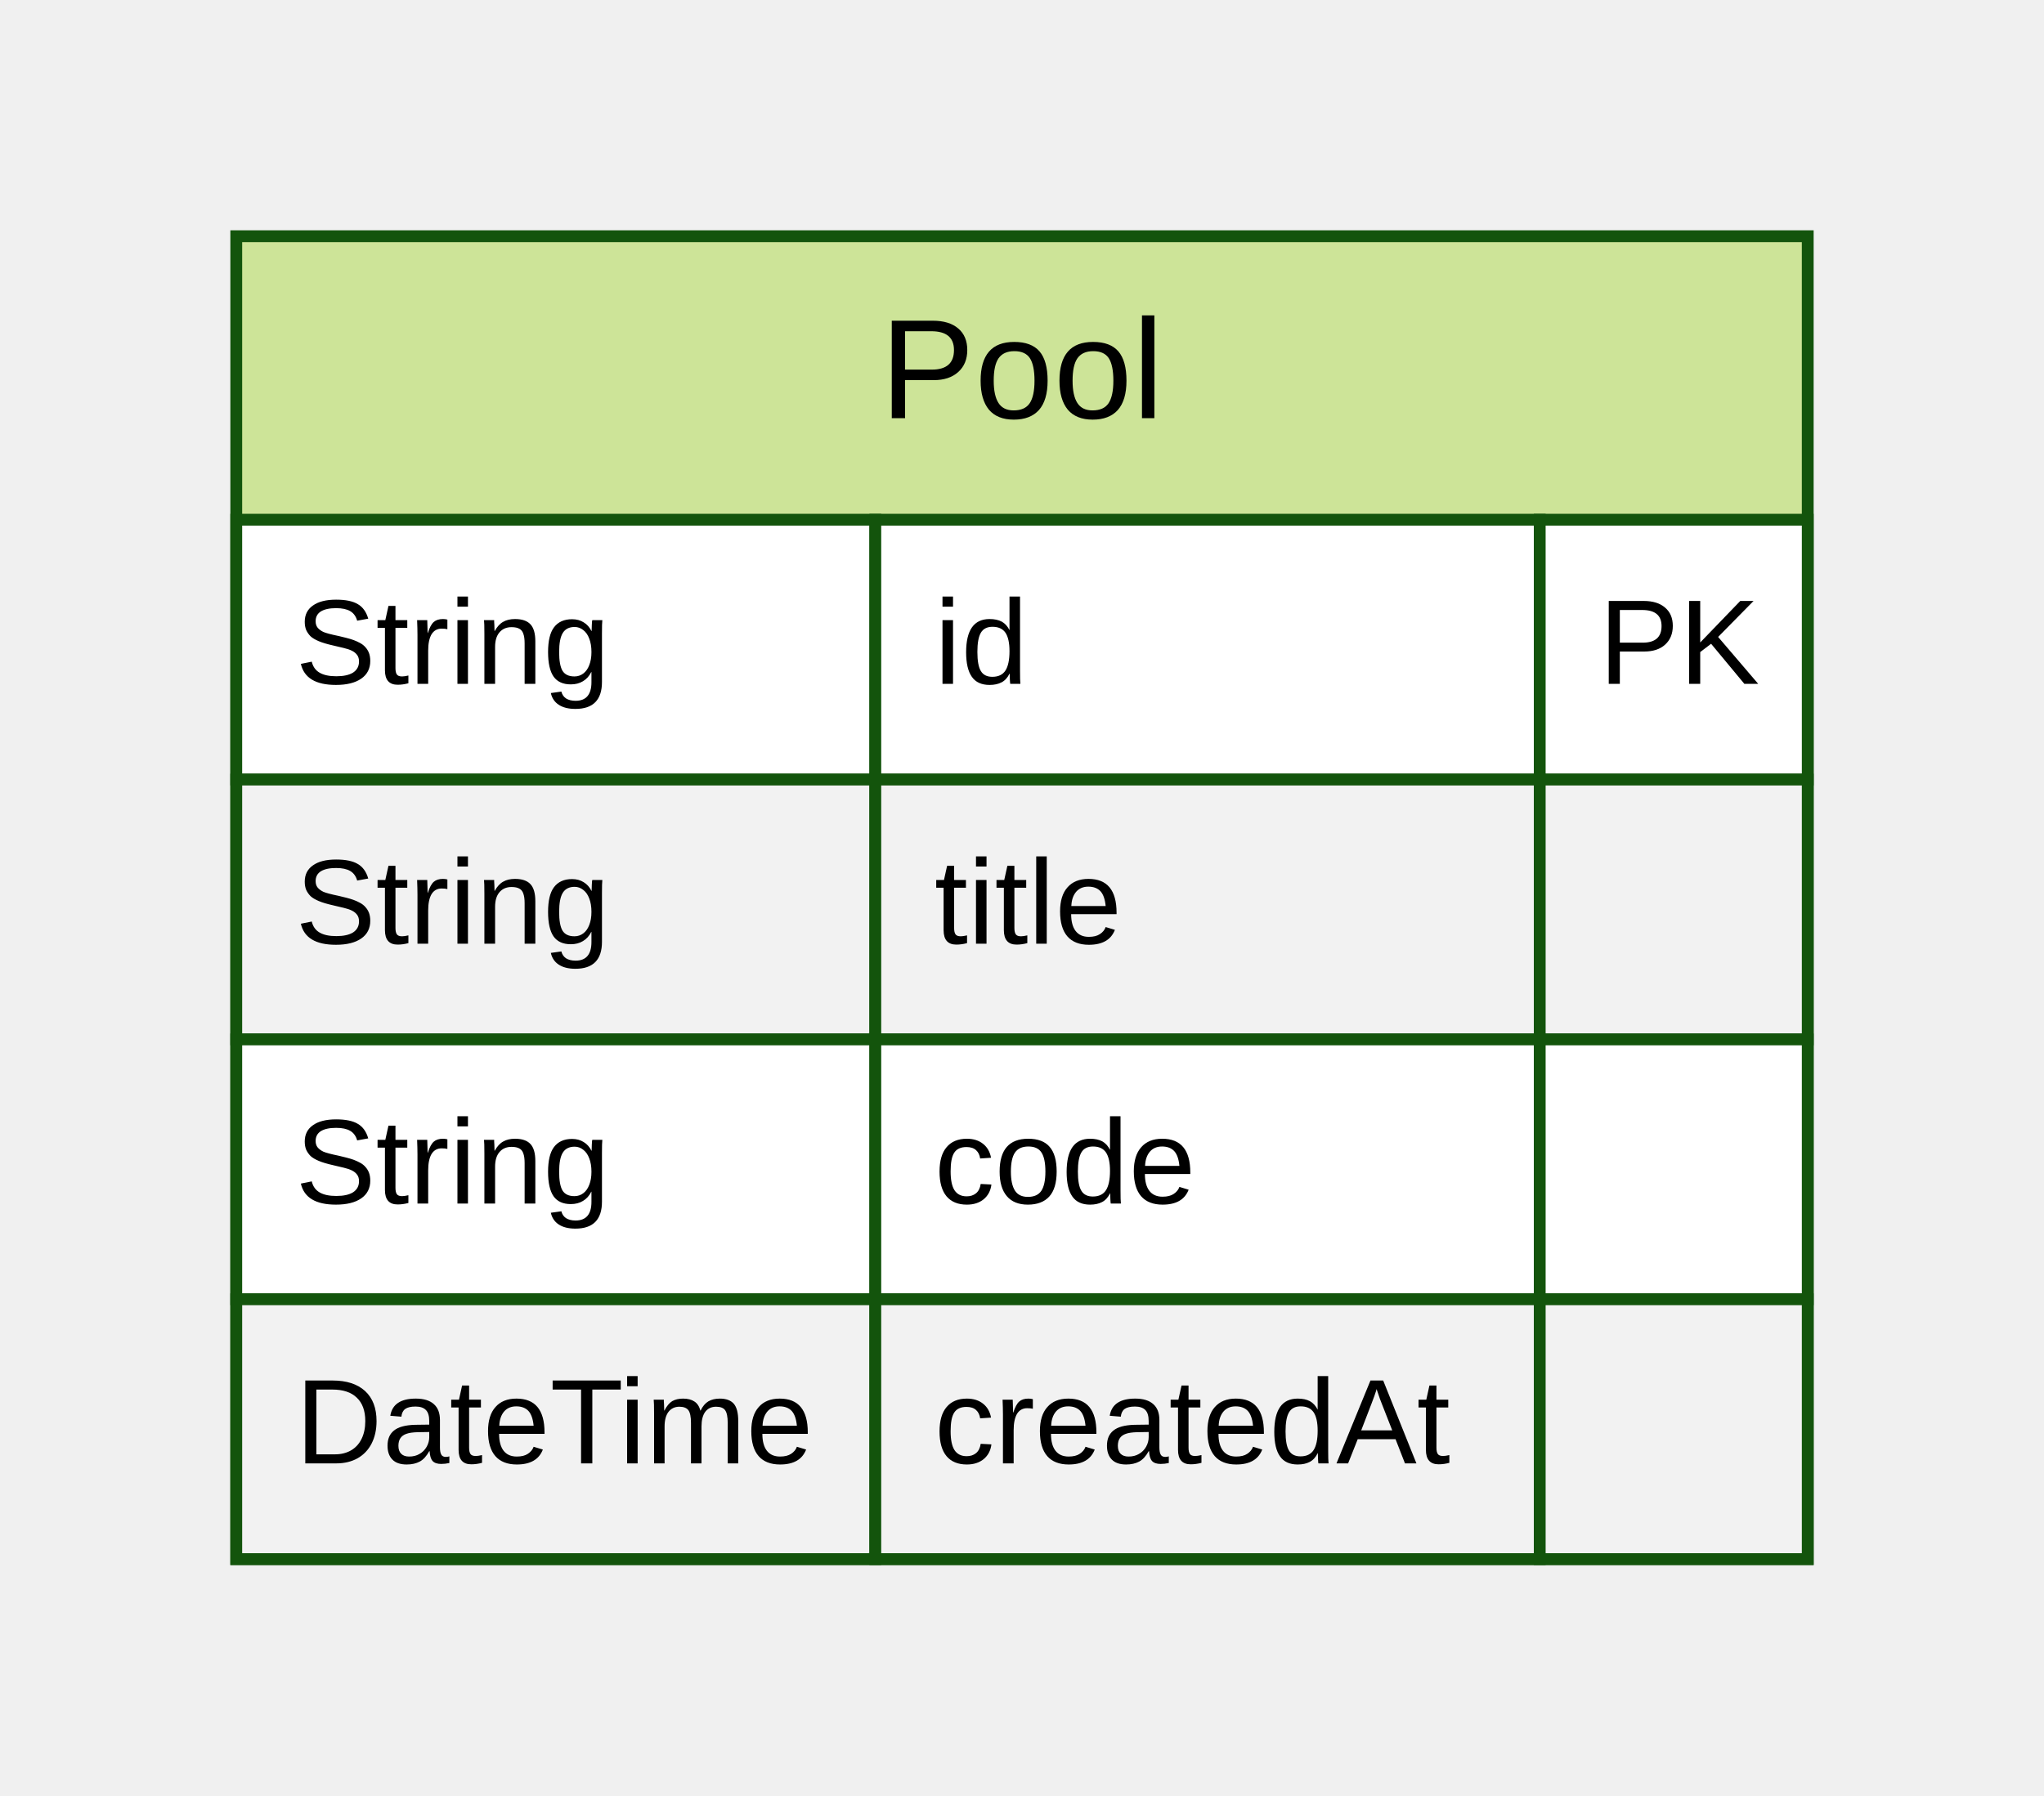
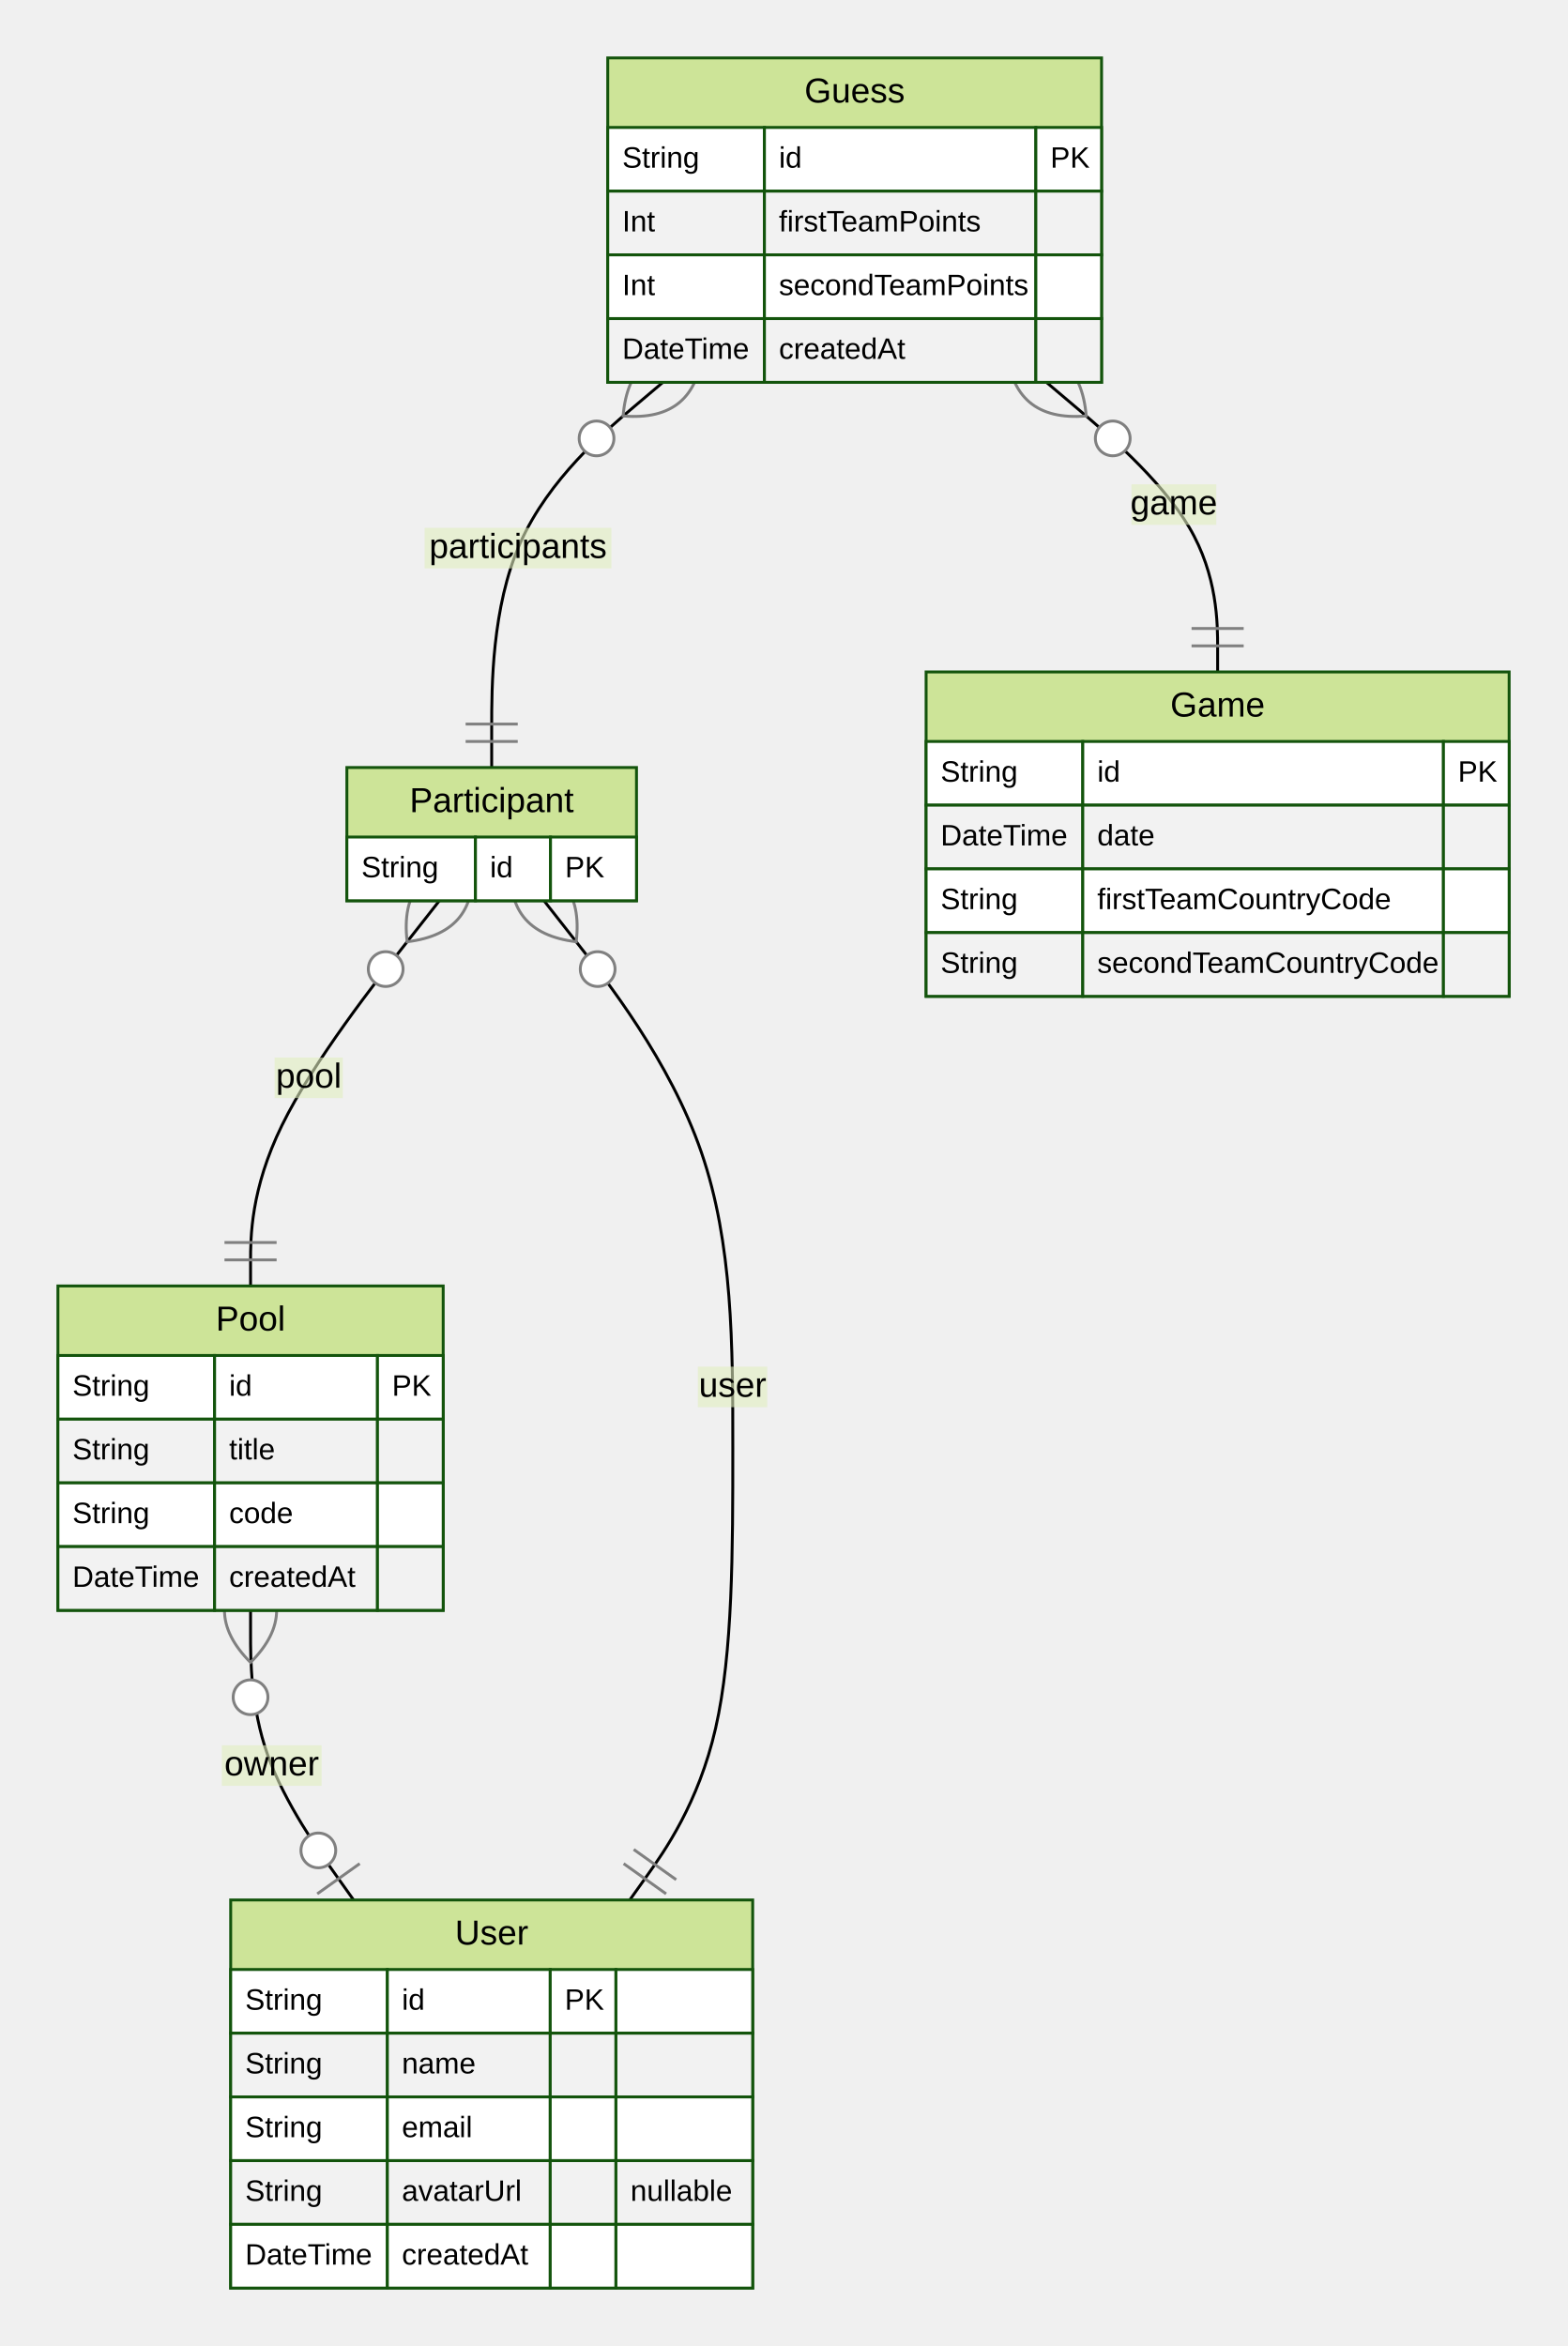
- <svg xmlns="http://www.w3.org/2000/svg" aria-labelledby="chart-title-mermaid-0 chart-desc-mermaid-0" role="img" viewBox="0 0 173.026 152" style="max-width: 173.026px; background-color: white;" width="100%" id="mermaid-0">
+ <svg xmlns="http://www.w3.org/2000/svg" aria-labelledby="chart-title-mermaid-0 chart-desc-mermaid-0" role="img" viewBox="0 0 541.082 810" style="max-width: 541.082px; background-color: white;" width="100%" id="mermaid-0">
  <style>#mermaid-0 {font-family:"trebuchet ms",verdana,arial,sans-serif;font-size:16px;fill:#000000;}#mermaid-0 .error-icon{fill:#552222;}#mermaid-0 .error-text{fill:#552222;stroke:#552222;}#mermaid-0 .edge-thickness-normal{stroke-width:2px;}#mermaid-0 .edge-thickness-thick{stroke-width:3.5px;}#mermaid-0 .edge-pattern-solid{stroke-dasharray:0;}#mermaid-0 .edge-pattern-dashed{stroke-dasharray:3;}#mermaid-0 .edge-pattern-dotted{stroke-dasharray:2;}#mermaid-0 .marker{fill:#000000;stroke:#000000;}#mermaid-0 .marker.cross{stroke:#000000;}#mermaid-0 svg{font-family:"trebuchet ms",verdana,arial,sans-serif;font-size:16px;}#mermaid-0 .entityBox{fill:#cde498;stroke:#13540c;}#mermaid-0 .attributeBoxOdd{fill:#ffffff;stroke:#13540c;}#mermaid-0 .attributeBoxEven{fill:#f2f2f2;stroke:#13540c;}#mermaid-0 .relationshipLabelBox{fill:hsl(78.158, 58.462%, 84.51%);opacity:0.7;background-color:hsl(78.158, 58.462%, 84.51%);}#mermaid-0 .relationshipLabelBox rect{opacity:0.5;}#mermaid-0 .relationshipLine{stroke:#000000;}#mermaid-0 :root{--mermaid-font-family:"trebuchet ms",verdana,arial,sans-serif;}</style>
  <g />
  <defs>
    <marker orient="auto" markerHeight="18" markerWidth="18" refY="9" refX="0" id="ONLY_ONE_START">
      <path d="M9,0 L9,18 M15,0 L15,18" fill="none" stroke="gray" />
    </marker>
  </defs>
  <defs>
    <marker orient="auto" markerHeight="18" markerWidth="18" refY="9" refX="18" id="ONLY_ONE_END">
      <path d="M3,0 L3,18 M9,0 L9,18" fill="none" stroke="gray" />
    </marker>
  </defs>
  <defs>
    <marker orient="auto" markerHeight="18" markerWidth="30" refY="9" refX="0" id="ZERO_OR_ONE_START">
      <circle r="6" cy="9" cx="21" fill="white" stroke="gray" />
      <path d="M9,0 L9,18" fill="none" stroke="gray" />
    </marker>
  </defs>
  <defs>
    <marker orient="auto" markerHeight="18" markerWidth="30" refY="9" refX="30" id="ZERO_OR_ONE_END">
      <circle r="6" cy="9" cx="9" fill="white" stroke="gray" />
      <path d="M21,0 L21,18" fill="none" stroke="gray" />
    </marker>
  </defs>
  <defs>
    <marker orient="auto" markerHeight="36" markerWidth="45" refY="18" refX="18" id="ONE_OR_MORE_START">
      <path d="M0,18 Q 18,0 36,18 Q 18,36 0,18 M42,9 L42,27" fill="none" stroke="gray" />
    </marker>
  </defs>
  <defs>
    <marker orient="auto" markerHeight="36" markerWidth="45" refY="18" refX="27" id="ONE_OR_MORE_END">
      <path d="M3,9 L3,27 M9,18 Q27,0 45,18 Q27,36 9,18" fill="none" stroke="gray" />
    </marker>
  </defs>
  <defs>
    <marker orient="auto" markerHeight="36" markerWidth="57" refY="18" refX="18" id="ZERO_OR_MORE_START">
      <circle r="6" cy="18" cx="48" fill="white" stroke="gray" />
      <path d="M0,18 Q18,0 36,18 Q18,36 0,18" fill="none" stroke="gray" />
    </marker>
  </defs>
  <defs>
    <marker orient="auto" markerHeight="36" markerWidth="57" refY="18" refX="39" id="ZERO_OR_MORE_END">
      <circle r="6" cy="18" cx="9" fill="white" stroke="gray" />
      <path d="M21,18 Q39,0 57,18 Q39,36 21,18" fill="none" stroke="gray" />
    </marker>
  </defs>
-   <g transform="translate(20,20 )" id="Pool">
+   <path marker-start="url(#ZERO_OR_MORE_START)" marker-end="url(#ZERO_OR_ONE_END)" fill="none" stroke="gray" d="M86.513,556L86.513,564.333C86.513,572.667,86.513,589.333,92.443,606C98.373,622.667,110.233,639.333,116.163,647.667L122.093,656" class="er relationshipLine" />
+   <path marker-start="url(#ZERO_OR_MORE_START)" marker-end="url(#ONLY_ONE_END)" fill="none" stroke="gray" d="M187.835,311L198.7,324.833C209.565,338.667,231.296,366.333,242.161,397.833C253.026,429.333,253.026,464.667,253.026,500C253.026,535.333,253.026,570.667,247.096,596.667C241.167,622.667,229.307,639.333,223.377,647.667L217.447,656" class="er relationshipLine" />
+   <path marker-start="url(#ZERO_OR_MORE_START)" marker-end="url(#ONLY_ONE_END)" fill="none" stroke="gray" d="M151.705,311L140.839,324.833C129.974,338.667,108.244,366.333,97.378,388.5C86.513,410.667,86.513,427.333,86.513,435.667L86.513,444" class="er relationshipLine" />
+   <path marker-start="url(#ZERO_OR_MORE_START)" marker-end="url(#ONLY_ONE_END)" fill="none" stroke="gray" d="M361.309,132L371.162,140.333C381.015,148.667,400.72,165.333,410.573,182C420.426,198.667,420.426,215.333,420.426,223.667L420.426,232" class="er relationshipLine" />
+   <path marker-start="url(#ZERO_OR_MORE_START)" marker-end="url(#ONLY_ONE_END)" fill="none" stroke="gray" d="M228.887,132L219.034,140.333C209.181,148.667,189.476,165.333,179.623,187.5C169.77,209.667,169.77,237.333,169.77,251.167L169.77,265" class="er relationshipLine" />
+   <g transform="translate(20,444 )" id="Pool">
    <rect height="112" width="133.026" y="0" x="0" stroke="gray" fill-opacity="100%" fill="honeydew" class="er entityBox" />
    <text transform="translate(66.51321,12)" style="font-family: &quot;trebuchet ms&quot;, verdana, arial, sans-serif;; font-size: 12px" text-anchor="middle" dominant-baseline="middle" y="0" x="0" id="entity-Pool" class="er entityLabel">Pool</text>
    <rect height="22" width="54.096" y="24" x="0" stroke="gray" fill-opacity="100%" fill="honeydew" class="er attributeBoxOdd" />
    <text transform="translate(5,35)" style="font-family: &quot;trebuchet ms&quot;, verdana, arial, sans-serif;; font-size: 10.2px" text-anchor="left" dominant-baseline="middle" y="0" x="0" id="entity-Pool-attr-1-type" class="er entityLabel">String</text>
    <rect height="22" width="56.243" y="24" x="54.096" stroke="gray" fill-opacity="100%" fill="honeydew" class="er attributeBoxOdd" />
    <text transform="translate(59.09555,35)" style="font-family: &quot;trebuchet ms&quot;, verdana, arial, sans-serif;; font-size: 10.2px" text-anchor="left" dominant-baseline="middle" y="0" x="0" id="entity-Pool-attr-1-name" class="er entityLabel">id</text>
    <rect height="22" width="22.688" y="24" x="110.339" stroke="gray" fill-opacity="100%" fill="honeydew" class="er attributeBoxOdd" />
    <text transform="translate(115.3387,35)" style="font-family: &quot;trebuchet ms&quot;, verdana, arial, sans-serif;; font-size: 10.2px" text-anchor="left" dominant-baseline="middle" y="0" x="0" id="entity-Pool-attr-1-key" class="er entityLabel">PK</text>
    <rect height="22" width="54.096" y="46" x="0" stroke="gray" fill-opacity="100%" fill="honeydew" class="er attributeBoxEven" />
    <text transform="translate(5,57)" style="font-family: &quot;trebuchet ms&quot;, verdana, arial, sans-serif;; font-size: 10.2px" text-anchor="left" dominant-baseline="middle" y="0" x="0" id="entity-Pool-attr-2-type" class="er entityLabel">String</text>
    <rect height="22" width="56.243" y="46" x="54.096" stroke="gray" fill-opacity="100%" fill="honeydew" class="er attributeBoxEven" />
    <text transform="translate(59.09555,57)" style="font-family: &quot;trebuchet ms&quot;, verdana, arial, sans-serif;; font-size: 10.2px" text-anchor="left" dominant-baseline="middle" y="0" x="0" id="entity-Pool-attr-2-name" class="er entityLabel">title</text>
    <rect height="22" width="22.688" y="46" x="110.339" stroke="gray" fill-opacity="100%" fill="honeydew" class="er attributeBoxEven" />
    <text transform="translate(115.3387,57)" style="font-family: &quot;trebuchet ms&quot;, verdana, arial, sans-serif;; font-size: 10.2px" text-anchor="left" dominant-baseline="middle" y="0" x="0" id="entity-Pool-attr-2-key" class="er entityLabel" />
    <rect height="22" width="54.096" y="68" x="0" stroke="gray" fill-opacity="100%" fill="honeydew" class="er attributeBoxOdd" />
    <text transform="translate(5,79)" style="font-family: &quot;trebuchet ms&quot;, verdana, arial, sans-serif;; font-size: 10.2px" text-anchor="left" dominant-baseline="middle" y="0" x="0" id="entity-Pool-attr-3-type" class="er entityLabel">String</text>
    <rect height="22" width="56.243" y="68" x="54.096" stroke="gray" fill-opacity="100%" fill="honeydew" class="er attributeBoxOdd" />
    <text transform="translate(59.09555,79)" style="font-family: &quot;trebuchet ms&quot;, verdana, arial, sans-serif;; font-size: 10.2px" text-anchor="left" dominant-baseline="middle" y="0" x="0" id="entity-Pool-attr-3-name" class="er entityLabel">code</text>
    <rect height="22" width="22.688" y="68" x="110.339" stroke="gray" fill-opacity="100%" fill="honeydew" class="er attributeBoxOdd" />
    <text transform="translate(115.3387,79)" style="font-family: &quot;trebuchet ms&quot;, verdana, arial, sans-serif;; font-size: 10.2px" text-anchor="left" dominant-baseline="middle" y="0" x="0" id="entity-Pool-attr-3-key" class="er entityLabel" />
    <rect height="22" width="54.096" y="90" x="0" stroke="gray" fill-opacity="100%" fill="honeydew" class="er attributeBoxEven" />
    <text transform="translate(5,101)" style="font-family: &quot;trebuchet ms&quot;, verdana, arial, sans-serif;; font-size: 10.2px" text-anchor="left" dominant-baseline="middle" y="0" x="0" id="entity-Pool-attr-4-type" class="er entityLabel">DateTime</text>
    <rect height="22" width="56.243" y="90" x="54.096" stroke="gray" fill-opacity="100%" fill="honeydew" class="er attributeBoxEven" />
    <text transform="translate(59.09555,101)" style="font-family: &quot;trebuchet ms&quot;, verdana, arial, sans-serif;; font-size: 10.2px" text-anchor="left" dominant-baseline="middle" y="0" x="0" id="entity-Pool-attr-4-name" class="er entityLabel">createdAt</text>
    <rect height="22" width="22.688" y="90" x="110.339" stroke="gray" fill-opacity="100%" fill="honeydew" class="er attributeBoxEven" />
    <text transform="translate(115.3387,101)" style="font-family: &quot;trebuchet ms&quot;, verdana, arial, sans-serif;; font-size: 10.2px" text-anchor="left" dominant-baseline="middle" y="0" x="0" id="entity-Pool-attr-4-key" class="er entityLabel" />
  </g>
+   <g transform="translate(119.7698,265 )" id="Participant">
+     <rect height="46" width="100" y="0" x="0" stroke="gray" fill-opacity="100%" fill="honeydew" class="er entityBox" />
+     <text transform="translate(50,12)" style="font-family: &quot;trebuchet ms&quot;, verdana, arial, sans-serif;; font-size: 12px" text-anchor="middle" dominant-baseline="middle" y="0" x="0" id="entity-Participant" class="er entityLabel">Participant</text>
+     <rect height="22" width="44.399" y="24" x="0" stroke="gray" fill-opacity="100%" fill="honeydew" class="er attributeBoxOdd" />
+     <text transform="translate(5,35)" style="font-family: &quot;trebuchet ms&quot;, verdana, arial, sans-serif;; font-size: 10.2px" text-anchor="left" dominant-baseline="middle" y="0" x="0" id="entity-Participant-attr-1-type" class="er entityLabel">String</text>
+     <rect height="22" width="25.911" y="24" x="44.399" stroke="gray" fill-opacity="100%" fill="honeydew" class="er attributeBoxOdd" />
+     <text transform="translate(49.39862,35)" style="font-family: &quot;trebuchet ms&quot;, verdana, arial, sans-serif;; font-size: 10.2px" text-anchor="left" dominant-baseline="middle" y="0" x="0" id="entity-Participant-attr-1-name" class="er entityLabel">id</text>
+     <rect height="22" width="29.69" y="24" x="70.31" stroke="gray" fill-opacity="100%" fill="honeydew" class="er attributeBoxOdd" />
+     <text transform="translate(75.30976,35)" style="font-family: &quot;trebuchet ms&quot;, verdana, arial, sans-serif;; font-size: 10.2px" text-anchor="left" dominant-baseline="middle" y="0" x="0" id="entity-Participant-attr-1-key" class="er entityLabel">PK</text>
+   </g>
+   <g transform="translate(79.65034,656 )" id="User">
+     <rect height="134" width="180.239" y="0" x="0" stroke="gray" fill-opacity="100%" fill="honeydew" class="er entityBox" />
+     <text transform="translate(90.11948,12)" style="font-family: &quot;trebuchet ms&quot;, verdana, arial, sans-serif;; font-size: 12px" text-anchor="middle" dominant-baseline="middle" y="0" x="0" id="entity-User" class="er entityLabel">User</text>
+     <rect height="22" width="54.096" y="24" x="0" stroke="gray" fill-opacity="100%" fill="honeydew" class="er attributeBoxOdd" />
+     <text transform="translate(5,35)" style="font-family: &quot;trebuchet ms&quot;, verdana, arial, sans-serif;; font-size: 10.2px" text-anchor="left" dominant-baseline="middle" y="0" x="0" id="entity-User-attr-1-type" class="er entityLabel">String</text>
+     <rect height="22" width="56.243" y="24" x="54.096" stroke="gray" fill-opacity="100%" fill="honeydew" class="er attributeBoxOdd" />
+     <text transform="translate(59.09555,35)" style="font-family: &quot;trebuchet ms&quot;, verdana, arial, sans-serif;; font-size: 10.2px" text-anchor="left" dominant-baseline="middle" y="0" x="0" id="entity-User-attr-1-name" class="er entityLabel">id</text>
+     <rect height="22" width="22.688" y="24" x="110.339" stroke="gray" fill-opacity="100%" fill="honeydew" class="er attributeBoxOdd" />
+     <text transform="translate(115.3387,35)" style="font-family: &quot;trebuchet ms&quot;, verdana, arial, sans-serif;; font-size: 10.2px" text-anchor="left" dominant-baseline="middle" y="0" x="0" id="entity-User-attr-1-key" class="er entityLabel">PK</text>
+     <rect height="22" width="47.213" y="24" x="133.026" stroke="gray" fill-opacity="100%" fill="honeydew" class="er attributeBoxOdd" />
+     <text transform="translate(138.0264,35)" style="font-family: &quot;trebuchet ms&quot;, verdana, arial, sans-serif;; font-size: 10.2px" text-anchor="left" dominant-baseline="middle" y="0" x="0" id="entity-User-attr-1-comment" class="er entityLabel" />
+     <rect height="22" width="54.096" y="46" x="0" stroke="gray" fill-opacity="100%" fill="honeydew" class="er attributeBoxEven" />
+     <text transform="translate(5,57)" style="font-family: &quot;trebuchet ms&quot;, verdana, arial, sans-serif;; font-size: 10.2px" text-anchor="left" dominant-baseline="middle" y="0" x="0" id="entity-User-attr-2-type" class="er entityLabel">String</text>
+     <rect height="22" width="56.243" y="46" x="54.096" stroke="gray" fill-opacity="100%" fill="honeydew" class="er attributeBoxEven" />
+     <text transform="translate(59.09555,57)" style="font-family: &quot;trebuchet ms&quot;, verdana, arial, sans-serif;; font-size: 10.2px" text-anchor="left" dominant-baseline="middle" y="0" x="0" id="entity-User-attr-2-name" class="er entityLabel">name</text>
+     <rect height="22" width="22.688" y="46" x="110.339" stroke="gray" fill-opacity="100%" fill="honeydew" class="er attributeBoxEven" />
+     <text transform="translate(115.3387,57)" style="font-family: &quot;trebuchet ms&quot;, verdana, arial, sans-serif;; font-size: 10.2px" text-anchor="left" dominant-baseline="middle" y="0" x="0" id="entity-User-attr-2-key" class="er entityLabel" />
+     <rect height="22" width="47.213" y="46" x="133.026" stroke="gray" fill-opacity="100%" fill="honeydew" class="er attributeBoxEven" />
+     <text transform="translate(138.0264,57)" style="font-family: &quot;trebuchet ms&quot;, verdana, arial, sans-serif;; font-size: 10.2px" text-anchor="left" dominant-baseline="middle" y="0" x="0" id="entity-User-attr-2-comment" class="er entityLabel" />
+     <rect height="22" width="54.096" y="68" x="0" stroke="gray" fill-opacity="100%" fill="honeydew" class="er attributeBoxOdd" />
+     <text transform="translate(5,79)" style="font-family: &quot;trebuchet ms&quot;, verdana, arial, sans-serif;; font-size: 10.2px" text-anchor="left" dominant-baseline="middle" y="0" x="0" id="entity-User-attr-3-type" class="er entityLabel">String</text>
+     <rect height="22" width="56.243" y="68" x="54.096" stroke="gray" fill-opacity="100%" fill="honeydew" class="er attributeBoxOdd" />
+     <text transform="translate(59.09555,79)" style="font-family: &quot;trebuchet ms&quot;, verdana, arial, sans-serif;; font-size: 10.2px" text-anchor="left" dominant-baseline="middle" y="0" x="0" id="entity-User-attr-3-name" class="er entityLabel">email</text>
+     <rect height="22" width="22.688" y="68" x="110.339" stroke="gray" fill-opacity="100%" fill="honeydew" class="er attributeBoxOdd" />
+     <text transform="translate(115.3387,79)" style="font-family: &quot;trebuchet ms&quot;, verdana, arial, sans-serif;; font-size: 10.2px" text-anchor="left" dominant-baseline="middle" y="0" x="0" id="entity-User-attr-3-key" class="er entityLabel" />
+     <rect height="22" width="47.213" y="68" x="133.026" stroke="gray" fill-opacity="100%" fill="honeydew" class="er attributeBoxOdd" />
+     <text transform="translate(138.0264,79)" style="font-family: &quot;trebuchet ms&quot;, verdana, arial, sans-serif;; font-size: 10.2px" text-anchor="left" dominant-baseline="middle" y="0" x="0" id="entity-User-attr-3-comment" class="er entityLabel" />
+     <rect height="22" width="54.096" y="90" x="0" stroke="gray" fill-opacity="100%" fill="honeydew" class="er attributeBoxEven" />
+     <text transform="translate(5,101)" style="font-family: &quot;trebuchet ms&quot;, verdana, arial, sans-serif;; font-size: 10.2px" text-anchor="left" dominant-baseline="middle" y="0" x="0" id="entity-User-attr-4-type" class="er entityLabel">String</text>
+     <rect height="22" width="56.243" y="90" x="54.096" stroke="gray" fill-opacity="100%" fill="honeydew" class="er attributeBoxEven" />
+     <text transform="translate(59.09555,101)" style="font-family: &quot;trebuchet ms&quot;, verdana, arial, sans-serif;; font-size: 10.2px" text-anchor="left" dominant-baseline="middle" y="0" x="0" id="entity-User-attr-4-name" class="er entityLabel">avatarUrl</text>
+     <rect height="22" width="22.688" y="90" x="110.339" stroke="gray" fill-opacity="100%" fill="honeydew" class="er attributeBoxEven" />
+     <text transform="translate(115.3387,101)" style="font-family: &quot;trebuchet ms&quot;, verdana, arial, sans-serif;; font-size: 10.2px" text-anchor="left" dominant-baseline="middle" y="0" x="0" id="entity-User-attr-4-key" class="er entityLabel" />
+     <rect height="22" width="47.213" y="90" x="133.026" stroke="gray" fill-opacity="100%" fill="honeydew" class="er attributeBoxEven" />
+     <text transform="translate(138.0264,101)" style="font-family: &quot;trebuchet ms&quot;, verdana, arial, sans-serif;; font-size: 10.2px" text-anchor="left" dominant-baseline="middle" y="0" x="0" id="entity-User-attr-4-comment" class="er entityLabel">nullable</text>
+     <rect height="22" width="54.096" y="112" x="0" stroke="gray" fill-opacity="100%" fill="honeydew" class="er attributeBoxOdd" />
+     <text transform="translate(5,123)" style="font-family: &quot;trebuchet ms&quot;, verdana, arial, sans-serif;; font-size: 10.2px" text-anchor="left" dominant-baseline="middle" y="0" x="0" id="entity-User-attr-5-type" class="er entityLabel">DateTime</text>
+     <rect height="22" width="56.243" y="112" x="54.096" stroke="gray" fill-opacity="100%" fill="honeydew" class="er attributeBoxOdd" />
+     <text transform="translate(59.09555,123)" style="font-family: &quot;trebuchet ms&quot;, verdana, arial, sans-serif;; font-size: 10.2px" text-anchor="left" dominant-baseline="middle" y="0" x="0" id="entity-User-attr-5-name" class="er entityLabel">createdAt</text>
+     <rect height="22" width="22.688" y="112" x="110.339" stroke="gray" fill-opacity="100%" fill="honeydew" class="er attributeBoxOdd" />
+     <text transform="translate(115.3387,123)" style="font-family: &quot;trebuchet ms&quot;, verdana, arial, sans-serif;; font-size: 10.2px" text-anchor="left" dominant-baseline="middle" y="0" x="0" id="entity-User-attr-5-key" class="er entityLabel" />
+     <rect height="22" width="47.213" y="112" x="133.026" stroke="gray" fill-opacity="100%" fill="honeydew" class="er attributeBoxOdd" />
+     <text transform="translate(138.0264,123)" style="font-family: &quot;trebuchet ms&quot;, verdana, arial, sans-serif;; font-size: 10.2px" text-anchor="left" dominant-baseline="middle" y="0" x="0" id="entity-User-attr-5-comment" class="er entityLabel" />
+   </g>
+   <g transform="translate(319.7698,232 )" id="Game">
+     <rect height="112" width="201.312" y="0" x="0" stroke="gray" fill-opacity="100%" fill="honeydew" class="er entityBox" />
+     <text transform="translate(100.6562,12)" style="font-family: &quot;trebuchet ms&quot;, verdana, arial, sans-serif;; font-size: 12px" text-anchor="middle" dominant-baseline="middle" y="0" x="0" id="entity-Game" class="er entityLabel">Game</text>
+     <rect height="22" width="54.096" y="24" x="0" stroke="gray" fill-opacity="100%" fill="honeydew" class="er attributeBoxOdd" />
+     <text transform="translate(5,35)" style="font-family: &quot;trebuchet ms&quot;, verdana, arial, sans-serif;; font-size: 10.2px" text-anchor="left" dominant-baseline="middle" y="0" x="0" id="entity-Game-attr-1-type" class="er entityLabel">String</text>
+     <rect height="22" width="124.529" y="24" x="54.096" stroke="gray" fill-opacity="100%" fill="honeydew" class="er attributeBoxOdd" />
+     <text transform="translate(59.09555,35)" style="font-family: &quot;trebuchet ms&quot;, verdana, arial, sans-serif;; font-size: 10.2px" text-anchor="left" dominant-baseline="middle" y="0" x="0" id="entity-Game-attr-1-name" class="er entityLabel">id</text>
+     <rect height="22" width="22.688" y="24" x="178.625" stroke="gray" fill-opacity="100%" fill="honeydew" class="er attributeBoxOdd" />
+     <text transform="translate(183.6248,35)" style="font-family: &quot;trebuchet ms&quot;, verdana, arial, sans-serif;; font-size: 10.2px" text-anchor="left" dominant-baseline="middle" y="0" x="0" id="entity-Game-attr-1-key" class="er entityLabel">PK</text>
+     <rect height="22" width="54.096" y="46" x="0" stroke="gray" fill-opacity="100%" fill="honeydew" class="er attributeBoxEven" />
+     <text transform="translate(5,57)" style="font-family: &quot;trebuchet ms&quot;, verdana, arial, sans-serif;; font-size: 10.2px" text-anchor="left" dominant-baseline="middle" y="0" x="0" id="entity-Game-attr-2-type" class="er entityLabel">DateTime</text>
+     <rect height="22" width="124.529" y="46" x="54.096" stroke="gray" fill-opacity="100%" fill="honeydew" class="er attributeBoxEven" />
+     <text transform="translate(59.09555,57)" style="font-family: &quot;trebuchet ms&quot;, verdana, arial, sans-serif;; font-size: 10.2px" text-anchor="left" dominant-baseline="middle" y="0" x="0" id="entity-Game-attr-2-name" class="er entityLabel">date</text>
+     <rect height="22" width="22.688" y="46" x="178.625" stroke="gray" fill-opacity="100%" fill="honeydew" class="er attributeBoxEven" />
+     <text transform="translate(183.6248,57)" style="font-family: &quot;trebuchet ms&quot;, verdana, arial, sans-serif;; font-size: 10.2px" text-anchor="left" dominant-baseline="middle" y="0" x="0" id="entity-Game-attr-2-key" class="er entityLabel" />
+     <rect height="22" width="54.096" y="68" x="0" stroke="gray" fill-opacity="100%" fill="honeydew" class="er attributeBoxOdd" />
+     <text transform="translate(5,79)" style="font-family: &quot;trebuchet ms&quot;, verdana, arial, sans-serif;; font-size: 10.2px" text-anchor="left" dominant-baseline="middle" y="0" x="0" id="entity-Game-attr-3-type" class="er entityLabel">String</text>
+     <rect height="22" width="124.529" y="68" x="54.096" stroke="gray" fill-opacity="100%" fill="honeydew" class="er attributeBoxOdd" />
+     <text transform="translate(59.09555,79)" style="font-family: &quot;trebuchet ms&quot;, verdana, arial, sans-serif;; font-size: 10.2px" text-anchor="left" dominant-baseline="middle" y="0" x="0" id="entity-Game-attr-3-name" class="er entityLabel">firstTeamCountryCode</text>
+     <rect height="22" width="22.688" y="68" x="178.625" stroke="gray" fill-opacity="100%" fill="honeydew" class="er attributeBoxOdd" />
+     <text transform="translate(183.6248,79)" style="font-family: &quot;trebuchet ms&quot;, verdana, arial, sans-serif;; font-size: 10.2px" text-anchor="left" dominant-baseline="middle" y="0" x="0" id="entity-Game-attr-3-key" class="er entityLabel" />
+     <rect height="22" width="54.096" y="90" x="0" stroke="gray" fill-opacity="100%" fill="honeydew" class="er attributeBoxEven" />
+     <text transform="translate(5,101)" style="font-family: &quot;trebuchet ms&quot;, verdana, arial, sans-serif;; font-size: 10.2px" text-anchor="left" dominant-baseline="middle" y="0" x="0" id="entity-Game-attr-4-type" class="er entityLabel">String</text>
+     <rect height="22" width="124.529" y="90" x="54.096" stroke="gray" fill-opacity="100%" fill="honeydew" class="er attributeBoxEven" />
+     <text transform="translate(59.09555,101)" style="font-family: &quot;trebuchet ms&quot;, verdana, arial, sans-serif;; font-size: 10.2px" text-anchor="left" dominant-baseline="middle" y="0" x="0" id="entity-Game-attr-4-name" class="er entityLabel">secondTeamCountryCode</text>
+     <rect height="22" width="22.688" y="90" x="178.625" stroke="gray" fill-opacity="100%" fill="honeydew" class="er attributeBoxEven" />
+     <text transform="translate(183.6248,101)" style="font-family: &quot;trebuchet ms&quot;, verdana, arial, sans-serif;; font-size: 10.2px" text-anchor="left" dominant-baseline="middle" y="0" x="0" id="entity-Game-attr-4-key" class="er entityLabel" />
+   </g>
+   <g transform="translate(209.8457,20 )" id="Guess">
+     <rect height="112" width="170.504" y="0" x="0" stroke="gray" fill-opacity="100%" fill="honeydew" class="er entityBox" />
+     <text transform="translate(85.2522,12)" style="font-family: &quot;trebuchet ms&quot;, verdana, arial, sans-serif;; font-size: 12px" text-anchor="middle" dominant-baseline="middle" y="0" x="0" id="entity-Guess" class="er entityLabel">Guess</text>
+     <rect height="22" width="54.096" y="24" x="0" stroke="gray" fill-opacity="100%" fill="honeydew" class="er attributeBoxOdd" />
+     <text transform="translate(5,35)" style="font-family: &quot;trebuchet ms&quot;, verdana, arial, sans-serif;; font-size: 10.2px" text-anchor="left" dominant-baseline="middle" y="0" x="0" id="entity-Guess-attr-1-type" class="er entityLabel">String</text>
+     <rect height="22" width="93.721" y="24" x="54.096" stroke="gray" fill-opacity="100%" fill="honeydew" class="er attributeBoxOdd" />
+     <text transform="translate(59.09555,35)" style="font-family: &quot;trebuchet ms&quot;, verdana, arial, sans-serif;; font-size: 10.2px" text-anchor="left" dominant-baseline="middle" y="0" x="0" id="entity-Guess-attr-1-name" class="er entityLabel">id</text>
+     <rect height="22" width="22.688" y="24" x="147.817" stroke="gray" fill-opacity="100%" fill="honeydew" class="er attributeBoxOdd" />
+     <text transform="translate(152.8167,35)" style="font-family: &quot;trebuchet ms&quot;, verdana, arial, sans-serif;; font-size: 10.2px" text-anchor="left" dominant-baseline="middle" y="0" x="0" id="entity-Guess-attr-1-key" class="er entityLabel">PK</text>
+     <rect height="22" width="54.096" y="46" x="0" stroke="gray" fill-opacity="100%" fill="honeydew" class="er attributeBoxEven" />
+     <text transform="translate(5,57)" style="font-family: &quot;trebuchet ms&quot;, verdana, arial, sans-serif;; font-size: 10.2px" text-anchor="left" dominant-baseline="middle" y="0" x="0" id="entity-Guess-attr-2-type" class="er entityLabel">Int</text>
+     <rect height="22" width="93.721" y="46" x="54.096" stroke="gray" fill-opacity="100%" fill="honeydew" class="er attributeBoxEven" />
+     <text transform="translate(59.09555,57)" style="font-family: &quot;trebuchet ms&quot;, verdana, arial, sans-serif;; font-size: 10.2px" text-anchor="left" dominant-baseline="middle" y="0" x="0" id="entity-Guess-attr-2-name" class="er entityLabel">firstTeamPoints</text>
+     <rect height="22" width="22.688" y="46" x="147.817" stroke="gray" fill-opacity="100%" fill="honeydew" class="er attributeBoxEven" />
+     <text transform="translate(152.8167,57)" style="font-family: &quot;trebuchet ms&quot;, verdana, arial, sans-serif;; font-size: 10.2px" text-anchor="left" dominant-baseline="middle" y="0" x="0" id="entity-Guess-attr-2-key" class="er entityLabel" />
+     <rect height="22" width="54.096" y="68" x="0" stroke="gray" fill-opacity="100%" fill="honeydew" class="er attributeBoxOdd" />
+     <text transform="translate(5,79)" style="font-family: &quot;trebuchet ms&quot;, verdana, arial, sans-serif;; font-size: 10.2px" text-anchor="left" dominant-baseline="middle" y="0" x="0" id="entity-Guess-attr-3-type" class="er entityLabel">Int</text>
+     <rect height="22" width="93.721" y="68" x="54.096" stroke="gray" fill-opacity="100%" fill="honeydew" class="er attributeBoxOdd" />
+     <text transform="translate(59.09555,79)" style="font-family: &quot;trebuchet ms&quot;, verdana, arial, sans-serif;; font-size: 10.2px" text-anchor="left" dominant-baseline="middle" y="0" x="0" id="entity-Guess-attr-3-name" class="er entityLabel">secondTeamPoints</text>
+     <rect height="22" width="22.688" y="68" x="147.817" stroke="gray" fill-opacity="100%" fill="honeydew" class="er attributeBoxOdd" />
+     <text transform="translate(152.8167,79)" style="font-family: &quot;trebuchet ms&quot;, verdana, arial, sans-serif;; font-size: 10.2px" text-anchor="left" dominant-baseline="middle" y="0" x="0" id="entity-Guess-attr-3-key" class="er entityLabel" />
+     <rect height="22" width="54.096" y="90" x="0" stroke="gray" fill-opacity="100%" fill="honeydew" class="er attributeBoxEven" />
+     <text transform="translate(5,101)" style="font-family: &quot;trebuchet ms&quot;, verdana, arial, sans-serif;; font-size: 10.2px" text-anchor="left" dominant-baseline="middle" y="0" x="0" id="entity-Guess-attr-4-type" class="er entityLabel">DateTime</text>
+     <rect height="22" width="93.721" y="90" x="54.096" stroke="gray" fill-opacity="100%" fill="honeydew" class="er attributeBoxEven" />
+     <text transform="translate(59.09555,101)" style="font-family: &quot;trebuchet ms&quot;, verdana, arial, sans-serif;; font-size: 10.2px" text-anchor="left" dominant-baseline="middle" y="0" x="0" id="entity-Guess-attr-4-name" class="er entityLabel">createdAt</text>
+     <rect height="22" width="22.688" y="90" x="147.817" stroke="gray" fill-opacity="100%" fill="honeydew" class="er attributeBoxEven" />
+     <text transform="translate(152.8167,101)" style="font-family: &quot;trebuchet ms&quot;, verdana, arial, sans-serif;; font-size: 10.2px" text-anchor="left" dominant-baseline="middle" y="0" x="0" id="entity-Guess-attr-4-key" class="er entityLabel" />
+   </g>
+   <rect fill-opacity="85%" fill="white" height="14" width="34.471" y="602.592" x="76.574" class="er relationshipLabelBox" />
+   <text style="font-family: &quot;trebuchet ms&quot;, verdana, arial, sans-serif;; font-size: 12px" dominant-baseline="middle" text-anchor="middle" y="609.592" x="93.81" id="rel1" class="er relationshipLabel">owner</text>
+   <rect fill-opacity="85%" fill="white" height="14" width="23.959" y="471.862" x="240.96" class="er relationshipLabelBox" />
+   <text style="font-family: &quot;trebuchet ms&quot;, verdana, arial, sans-serif;; font-size: 12px" dominant-baseline="middle" text-anchor="middle" y="478.862" x="252.94" id="rel2" class="er relationshipLabel">user</text>
+   <rect fill-opacity="85%" fill="white" height="14" width="23.564" y="365.133" x="94.824" class="er relationshipLabelBox" />
+   <text style="font-family: &quot;trebuchet ms&quot;, verdana, arial, sans-serif;; font-size: 12px" dominant-baseline="middle" text-anchor="middle" y="372.133" x="106.606" id="rel3" class="er relationshipLabel">pool</text>
+   <rect fill-opacity="85%" fill="white" height="14" width="29.289" y="167.222" x="390.665" class="er relationshipLabelBox" />
+   <text style="font-family: &quot;trebuchet ms&quot;, verdana, arial, sans-serif;; font-size: 12px" dominant-baseline="middle" text-anchor="middle" y="174.222" x="405.31" id="rel4" class="er relationshipLabel">game</text>
+   <rect fill-opacity="85%" fill="white" height="14" width="64.502" y="182.256" x="146.616" class="er relationshipLabelBox" />
+   <text style="font-family: &quot;trebuchet ms&quot;, verdana, arial, sans-serif;; font-size: 12px" dominant-baseline="middle" text-anchor="middle" y="189.256" x="178.867" id="rel5" class="er relationshipLabel">participants</text>
</svg>
